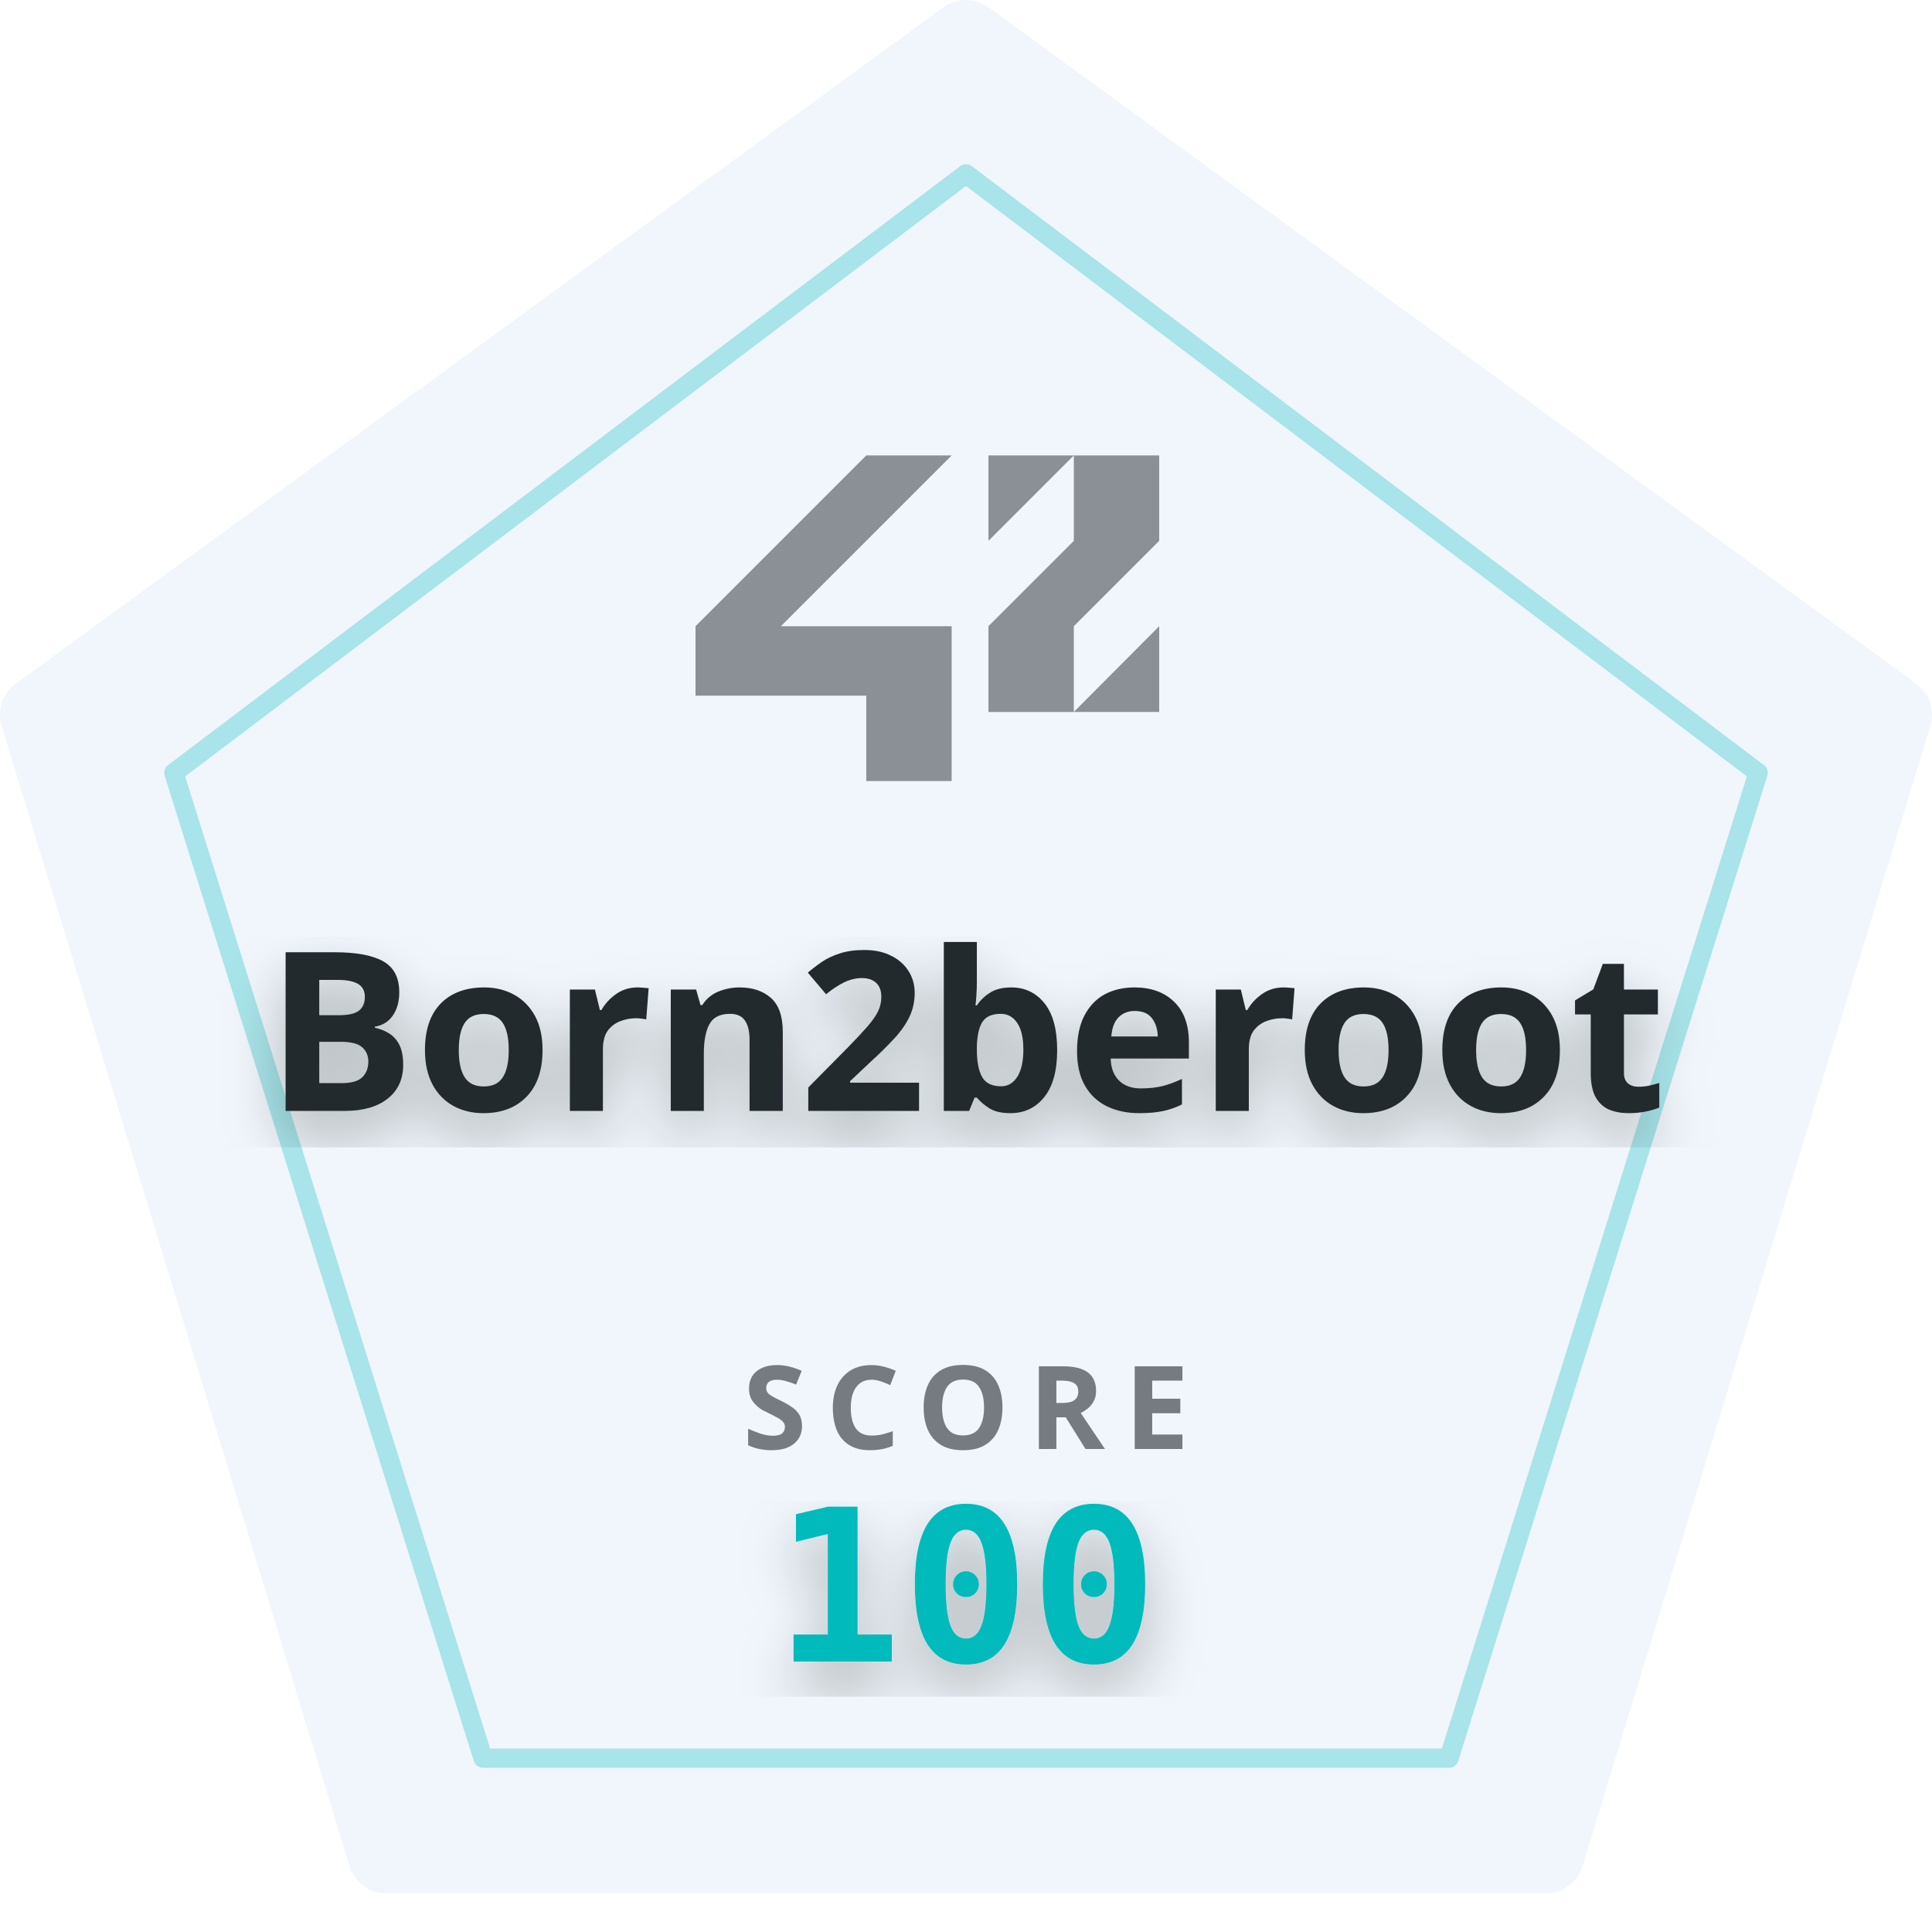
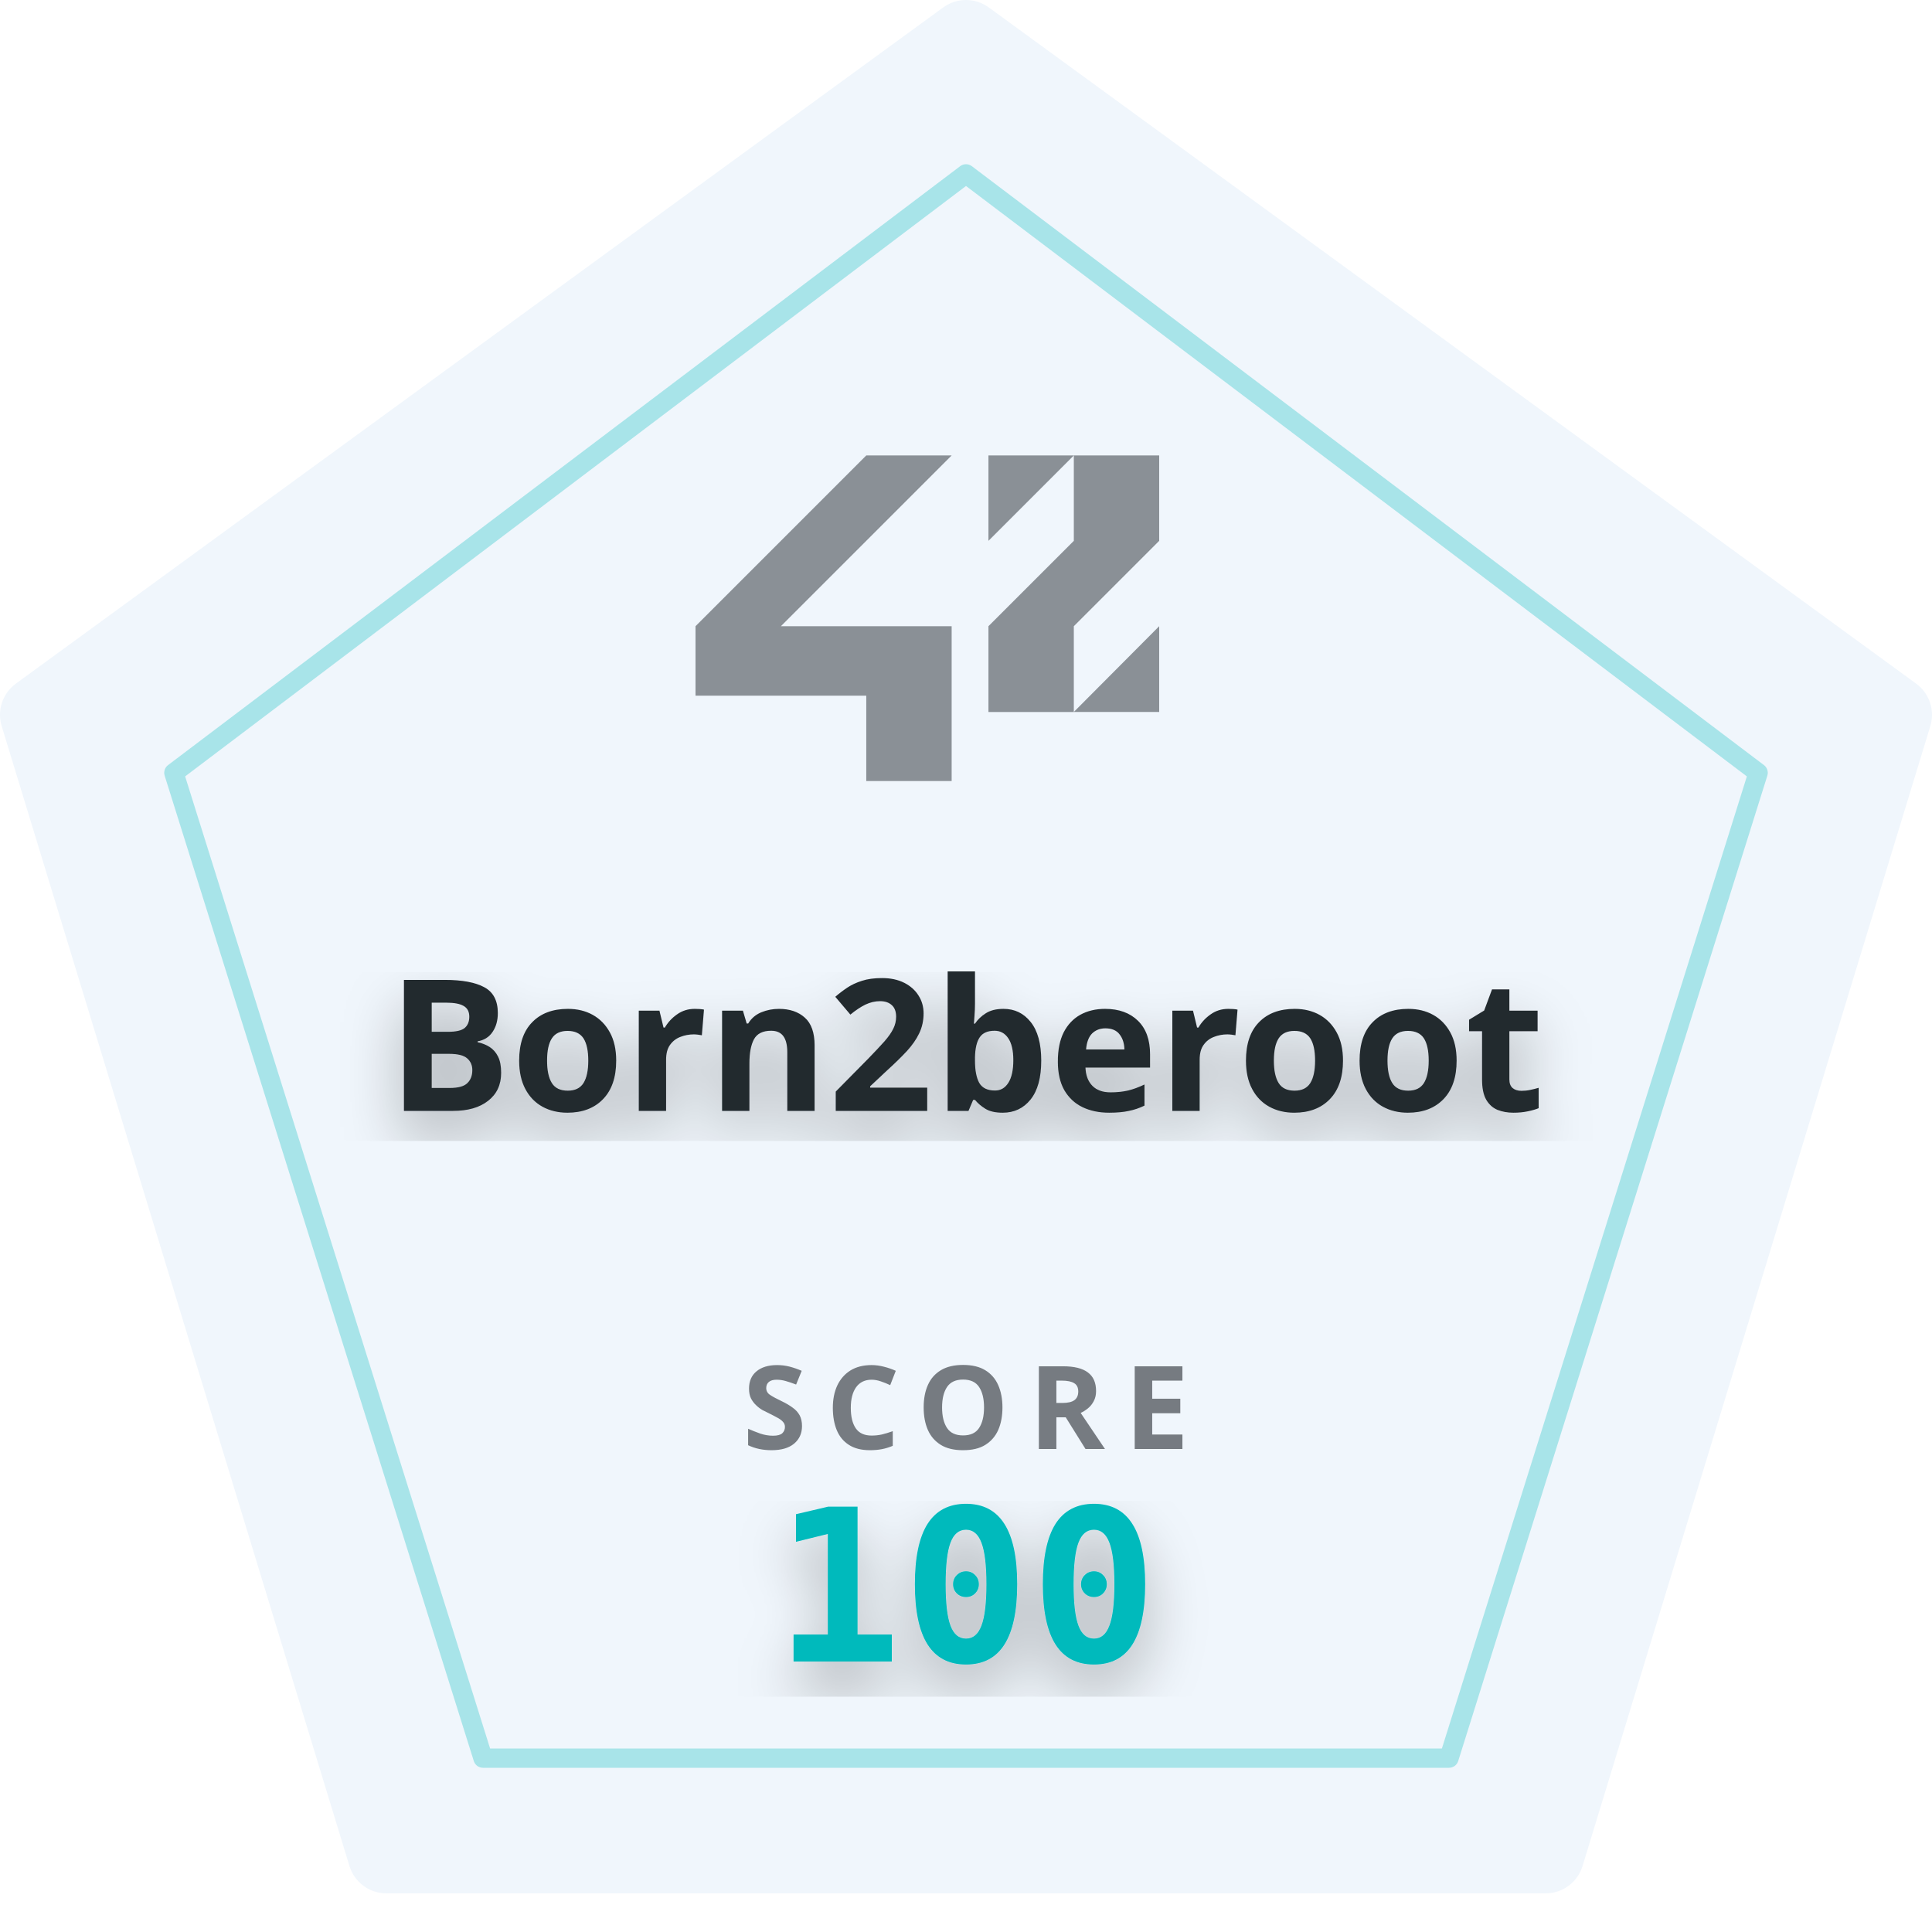
<svg xmlns="http://www.w3.org/2000/svg" viewBox="0 0 200 200">
  <defs>
    <filter id="a" x="-20%" y="-20%" width="140%" height="140%">
      <feDropShadow dx="0" dy="3" flood-color="#000000" flood-opacity=".3" stdDeviation="3" />
    </filter>
  </defs>
  <polygon points="100 4 196 74 160 192 40 192 4 74" fill="#f0f6fc" stroke="#f0f6fc" stroke-linejoin="round" stroke-width="8" />
  <polygon points="100 18 182 80 150 182 50 182 18 80" fill="none" opacity=".3" stroke="#00babc" stroke-linejoin="round" stroke-width="2" />
  <g transform="translate(72 40) scale(2)">
    <path d="M19.581 16.851H24v-4.439ZM24 3.574h-4.419v4.42l-4.419 4.418v4.44h4.419v-4.44L24 7.993Zm-4.419 0h-4.419v4.42zm-6.324 8.838H4.419l8.838-8.838H8.838L0 12.412v3.595h8.838v4.419h4.419z" fill="#24292f" opacity=".5" />
  </g>
  <g text-anchor="middle">
-     <text x="100" y="104" fill="#24292f" filter="url(#a)" font-family="sans-serif" font-size="23" font-weight="900">
+     <text x="100" y="104" fill="#24292f" filter="url(#a)" font-family="sans-serif" font-size="19" font-weight="900">
      <tspan x="100" dy="11">Born2beroot</tspan>
    </text>
    <text x="100" y="150" fill="#24292f" font-family="sans-serif" font-size="12" font-weight="bold" letter-spacing="2" opacity=".6">SCORE</text>
    <text x="100" y="172" fill="#00babc" filter="url(#a)" font-family="monospace" font-size="22" font-weight="bold">100</text>
  </g>
</svg>
